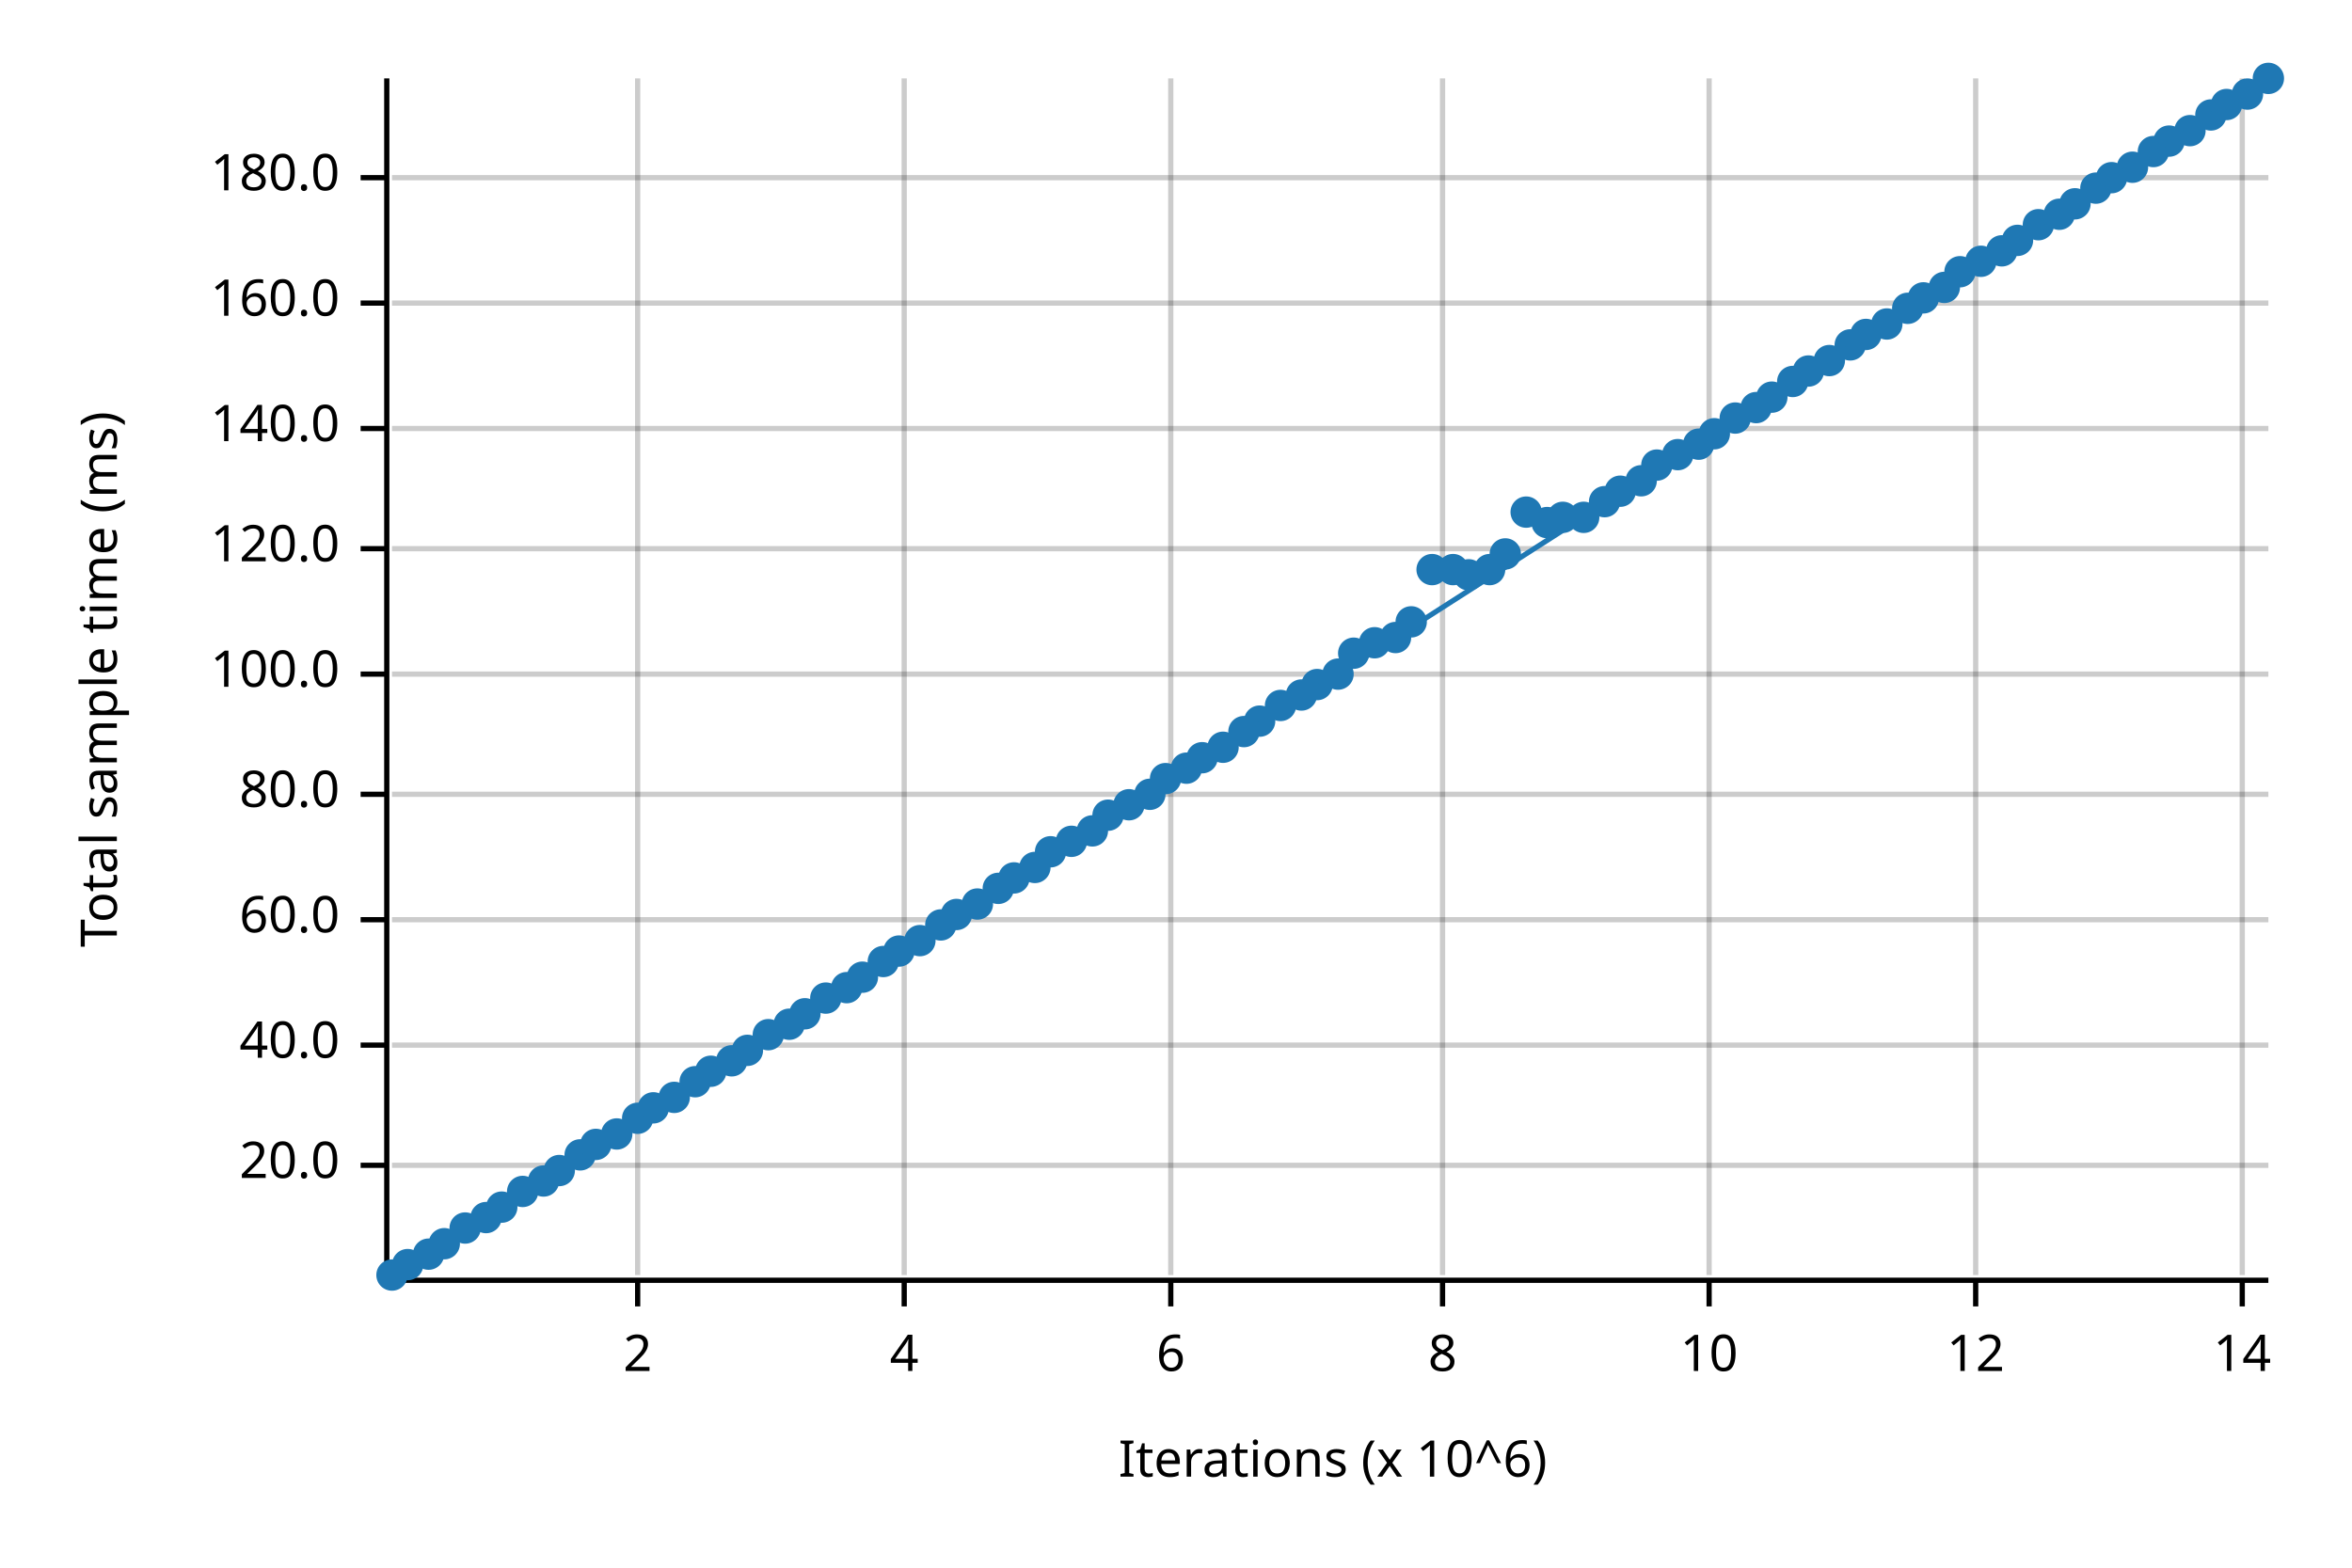
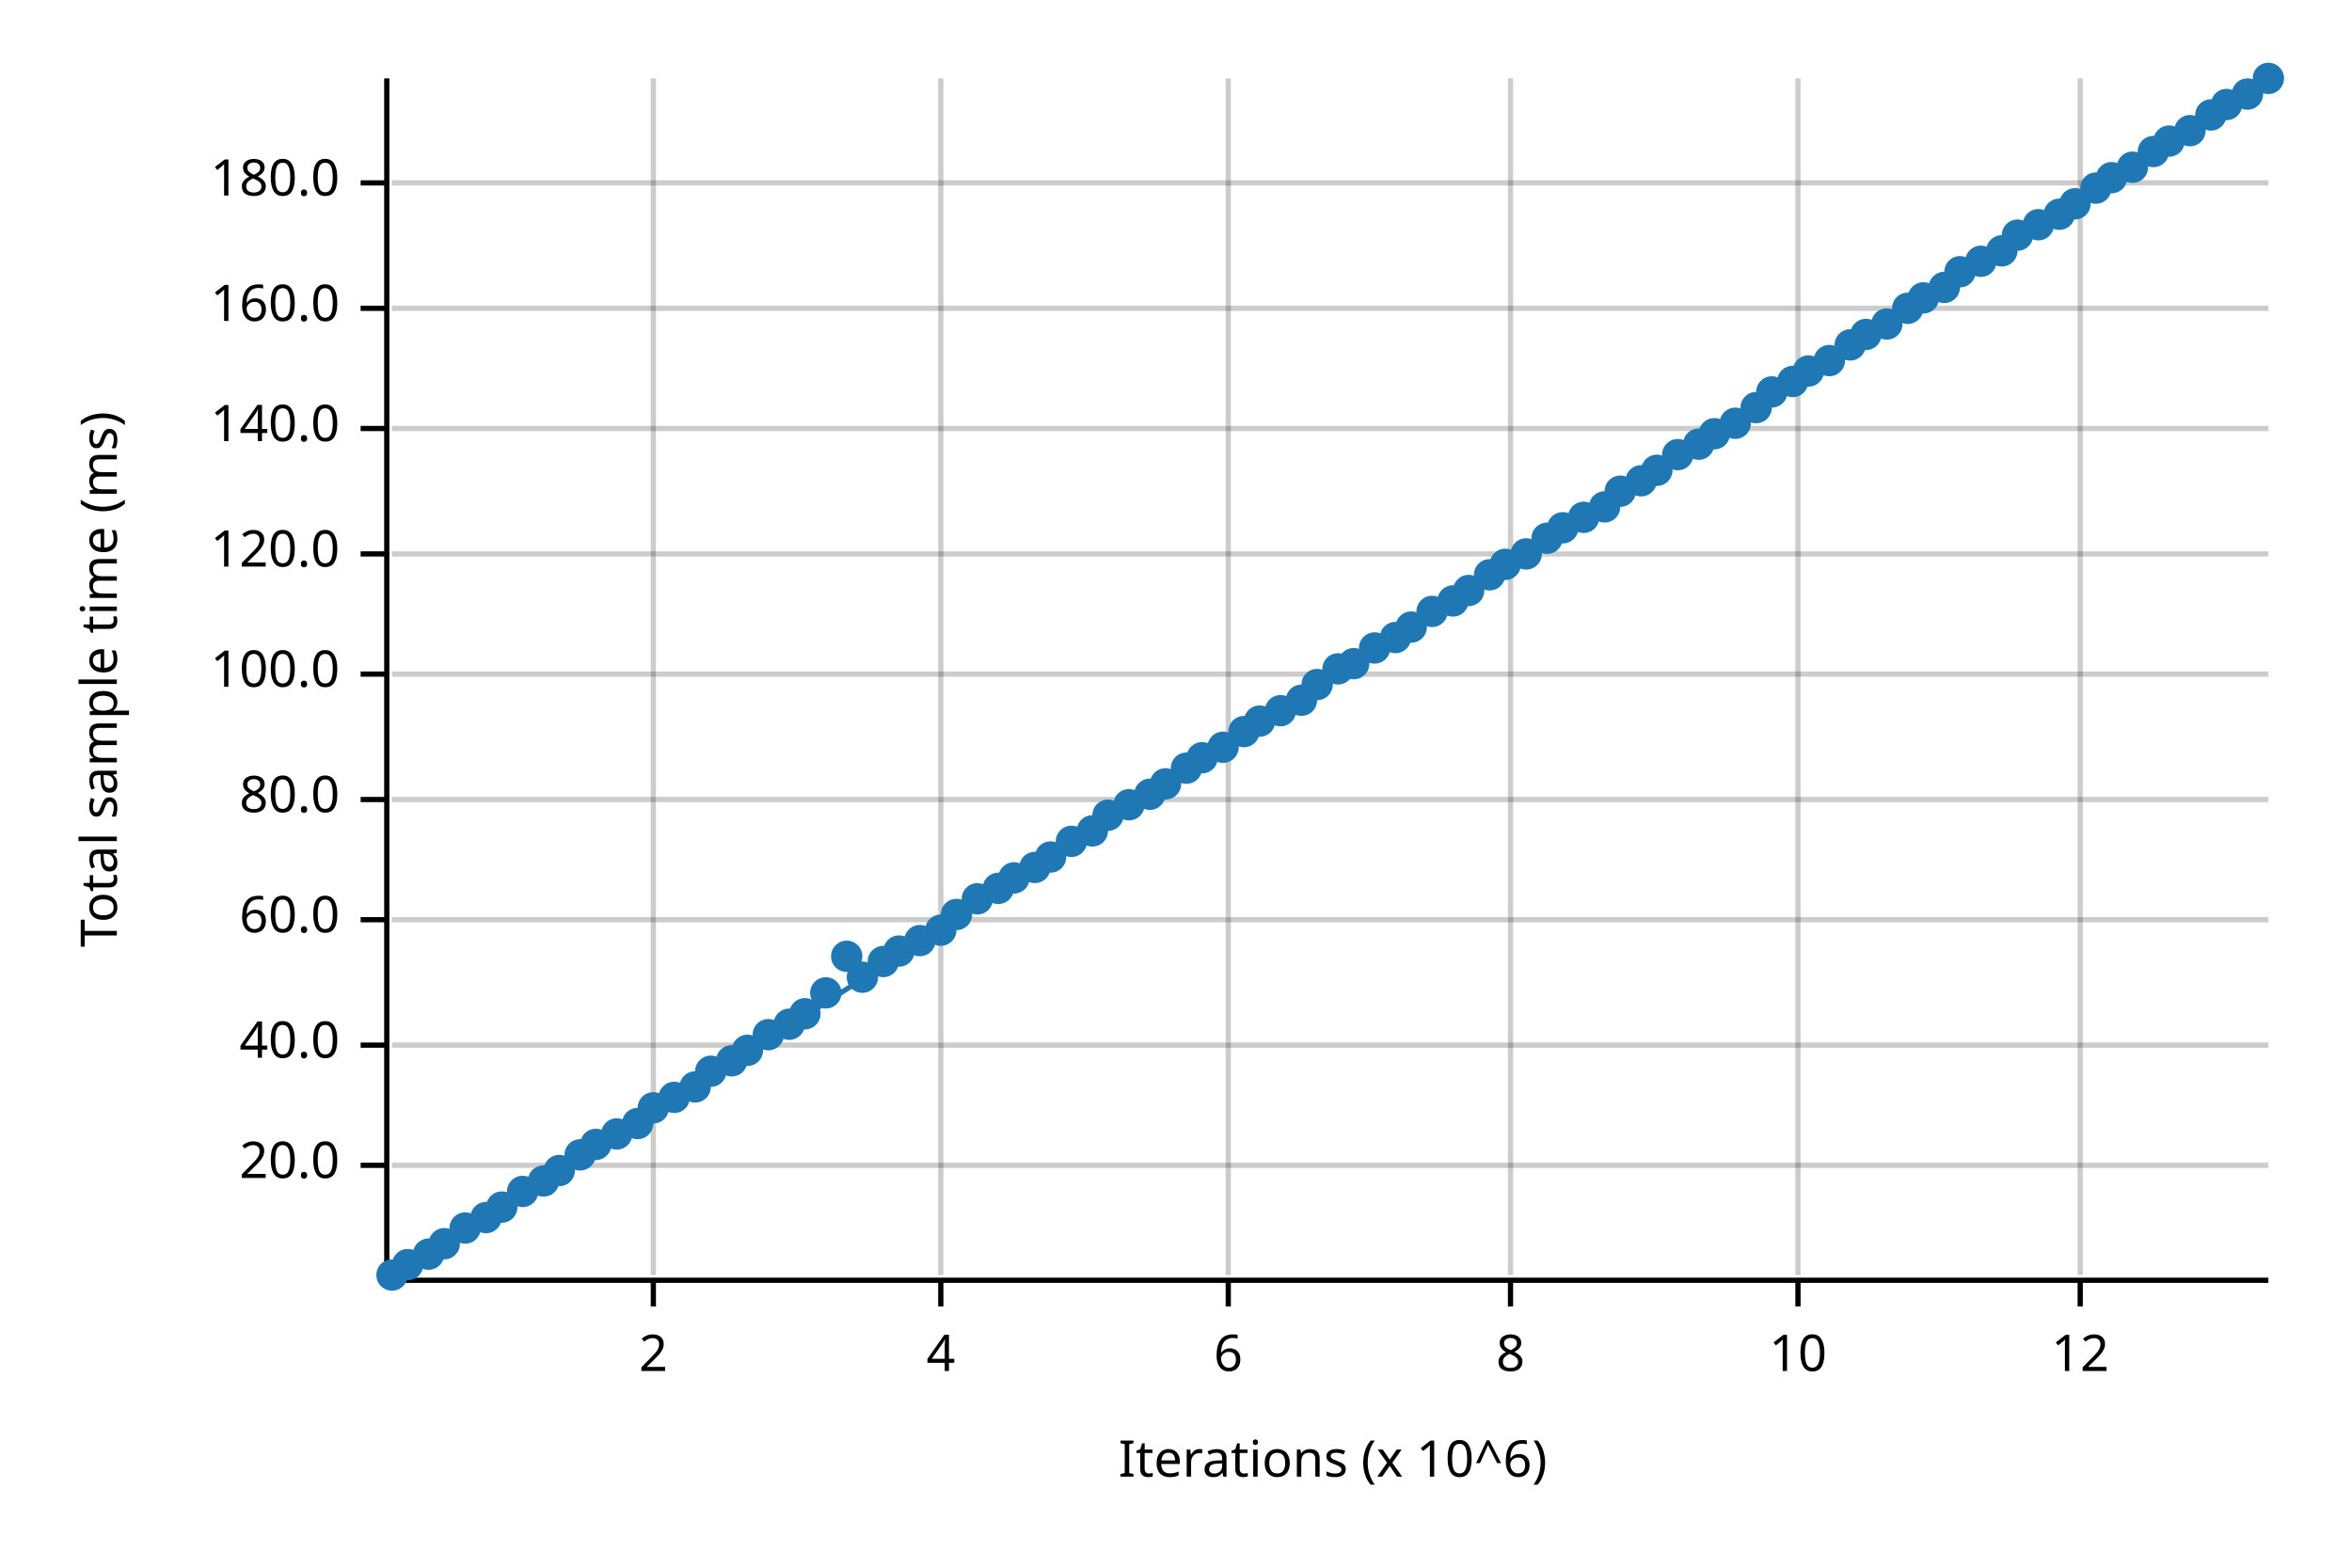
<svg xmlns="http://www.w3.org/2000/svg" width="450" height="300" viewBox="0 0 450 300">
  <text x="15" y="130" dy="0.76em" text-anchor="middle" font-family="sans-serif" font-size="9.677" opacity="1" fill="#000000" transform="rotate(270, 15, 130)">
Total sample time (ms)
</text>
  <text x="255" y="285" dy="-0.5ex" text-anchor="middle" font-family="sans-serif" font-size="9.677" opacity="1" fill="#000000">
Iterations (x 10^6)
</text>
-   <line opacity="0.2" stroke="#000000" stroke-width="1" x1="122" y1="244" x2="122" y2="15" />
-   <line opacity="0.2" stroke="#000000" stroke-width="1" x1="173" y1="244" x2="173" y2="15" />
-   <line opacity="0.2" stroke="#000000" stroke-width="1" x1="224" y1="244" x2="224" y2="15" />
-   <line opacity="0.2" stroke="#000000" stroke-width="1" x1="276" y1="244" x2="276" y2="15" />
-   <line opacity="0.2" stroke="#000000" stroke-width="1" x1="327" y1="244" x2="327" y2="15" />
-   <line opacity="0.2" stroke="#000000" stroke-width="1" x1="378" y1="244" x2="378" y2="15" />
-   <line opacity="0.2" stroke="#000000" stroke-width="1" x1="429" y1="244" x2="429" y2="15" />
+   <line opacity="0.2" stroke="#000000" stroke-width="1" x1="125" y1="244" x2="125" y2="15" />
+   <line opacity="0.2" stroke="#000000" stroke-width="1" x1="180" y1="244" x2="180" y2="15" />
+   <line opacity="0.2" stroke="#000000" stroke-width="1" x1="235" y1="244" x2="235" y2="15" />
+   <line opacity="0.2" stroke="#000000" stroke-width="1" x1="289" y1="244" x2="289" y2="15" />
+   <line opacity="0.2" stroke="#000000" stroke-width="1" x1="344" y1="244" x2="344" y2="15" />
+   <line opacity="0.2" stroke="#000000" stroke-width="1" x1="398" y1="244" x2="398" y2="15" />
  <line opacity="0.2" stroke="#000000" stroke-width="1" x1="75" y1="223" x2="434" y2="223" />
  <line opacity="0.2" stroke="#000000" stroke-width="1" x1="75" y1="200" x2="434" y2="200" />
  <line opacity="0.2" stroke="#000000" stroke-width="1" x1="75" y1="176" x2="434" y2="176" />
-   <line opacity="0.2" stroke="#000000" stroke-width="1" x1="75" y1="152" x2="434" y2="152" />
+   <line opacity="0.2" stroke="#000000" stroke-width="1" x1="75" y1="153" x2="434" y2="153" />
  <line opacity="0.2" stroke="#000000" stroke-width="1" x1="75" y1="129" x2="434" y2="129" />
-   <line opacity="0.2" stroke="#000000" stroke-width="1" x1="75" y1="105" x2="434" y2="105" />
+   <line opacity="0.2" stroke="#000000" stroke-width="1" x1="75" y1="106" x2="434" y2="106" />
  <line opacity="0.2" stroke="#000000" stroke-width="1" x1="75" y1="82" x2="434" y2="82" />
-   <line opacity="0.2" stroke="#000000" stroke-width="1" x1="75" y1="58" x2="434" y2="58" />
-   <line opacity="0.2" stroke="#000000" stroke-width="1" x1="75" y1="34" x2="434" y2="34" />
+   <line opacity="0.2" stroke="#000000" stroke-width="1" x1="75" y1="59" x2="434" y2="59" />
+   <line opacity="0.2" stroke="#000000" stroke-width="1" x1="75" y1="35" x2="434" y2="35" />
  <polyline fill="none" opacity="1" stroke="#000000" stroke-width="1" points="74,15 74,244 " />
  <text x="65" y="223" dy="0.5ex" text-anchor="end" font-family="sans-serif" font-size="9.677" opacity="1" fill="#000000">
20.0
</text>
  <polyline fill="none" opacity="1" stroke="#000000" stroke-width="1" points="69,223 74,223 " />
  <text x="65" y="200" dy="0.5ex" text-anchor="end" font-family="sans-serif" font-size="9.677" opacity="1" fill="#000000">
40.0
</text>
  <polyline fill="none" opacity="1" stroke="#000000" stroke-width="1" points="69,200 74,200 " />
  <text x="65" y="176" dy="0.5ex" text-anchor="end" font-family="sans-serif" font-size="9.677" opacity="1" fill="#000000">
60.0
</text>
  <polyline fill="none" opacity="1" stroke="#000000" stroke-width="1" points="69,176 74,176 " />
-   <text x="65" y="152" dy="0.5ex" text-anchor="end" font-family="sans-serif" font-size="9.677" opacity="1" fill="#000000">
+   <text x="65" y="153" dy="0.5ex" text-anchor="end" font-family="sans-serif" font-size="9.677" opacity="1" fill="#000000">
80.0
</text>
-   <polyline fill="none" opacity="1" stroke="#000000" stroke-width="1" points="69,152 74,152 " />
+   <polyline fill="none" opacity="1" stroke="#000000" stroke-width="1" points="69,153 74,153 " />
  <text x="65" y="129" dy="0.5ex" text-anchor="end" font-family="sans-serif" font-size="9.677" opacity="1" fill="#000000">
100.0
</text>
  <polyline fill="none" opacity="1" stroke="#000000" stroke-width="1" points="69,129 74,129 " />
-   <text x="65" y="105" dy="0.5ex" text-anchor="end" font-family="sans-serif" font-size="9.677" opacity="1" fill="#000000">
+   <text x="65" y="106" dy="0.5ex" text-anchor="end" font-family="sans-serif" font-size="9.677" opacity="1" fill="#000000">
120.0
</text>
-   <polyline fill="none" opacity="1" stroke="#000000" stroke-width="1" points="69,105 74,105 " />
+   <polyline fill="none" opacity="1" stroke="#000000" stroke-width="1" points="69,106 74,106 " />
  <text x="65" y="82" dy="0.5ex" text-anchor="end" font-family="sans-serif" font-size="9.677" opacity="1" fill="#000000">
140.0
</text>
  <polyline fill="none" opacity="1" stroke="#000000" stroke-width="1" points="69,82 74,82 " />
-   <text x="65" y="58" dy="0.5ex" text-anchor="end" font-family="sans-serif" font-size="9.677" opacity="1" fill="#000000">
+   <text x="65" y="59" dy="0.5ex" text-anchor="end" font-family="sans-serif" font-size="9.677" opacity="1" fill="#000000">
160.0
</text>
-   <polyline fill="none" opacity="1" stroke="#000000" stroke-width="1" points="69,58 74,58 " />
-   <text x="65" y="34" dy="0.5ex" text-anchor="end" font-family="sans-serif" font-size="9.677" opacity="1" fill="#000000">
+   <polyline fill="none" opacity="1" stroke="#000000" stroke-width="1" points="69,59 74,59 " />
+   <text x="65" y="35" dy="0.5ex" text-anchor="end" font-family="sans-serif" font-size="9.677" opacity="1" fill="#000000">
180.0
</text>
-   <polyline fill="none" opacity="1" stroke="#000000" stroke-width="1" points="69,34 74,34 " />
+   <polyline fill="none" opacity="1" stroke="#000000" stroke-width="1" points="69,35 74,35 " />
  <polyline fill="none" opacity="1" stroke="#000000" stroke-width="1" points="75,245 434,245 " />
-   <text x="122" y="255" dy="0.76em" text-anchor="middle" font-family="sans-serif" font-size="9.677" opacity="1" fill="#000000">
+   <text x="125" y="255" dy="0.76em" text-anchor="middle" font-family="sans-serif" font-size="9.677" opacity="1" fill="#000000">
2
</text>
-   <polyline fill="none" opacity="1" stroke="#000000" stroke-width="1" points="122,245 122,250 " />
-   <text x="173" y="255" dy="0.76em" text-anchor="middle" font-family="sans-serif" font-size="9.677" opacity="1" fill="#000000">
+   <polyline fill="none" opacity="1" stroke="#000000" stroke-width="1" points="125,245 125,250 " />
+   <text x="180" y="255" dy="0.76em" text-anchor="middle" font-family="sans-serif" font-size="9.677" opacity="1" fill="#000000">
4
</text>
-   <polyline fill="none" opacity="1" stroke="#000000" stroke-width="1" points="173,245 173,250 " />
-   <text x="224" y="255" dy="0.76em" text-anchor="middle" font-family="sans-serif" font-size="9.677" opacity="1" fill="#000000">
+   <polyline fill="none" opacity="1" stroke="#000000" stroke-width="1" points="180,245 180,250 " />
+   <text x="235" y="255" dy="0.76em" text-anchor="middle" font-family="sans-serif" font-size="9.677" opacity="1" fill="#000000">
6
</text>
-   <polyline fill="none" opacity="1" stroke="#000000" stroke-width="1" points="224,245 224,250 " />
-   <text x="276" y="255" dy="0.76em" text-anchor="middle" font-family="sans-serif" font-size="9.677" opacity="1" fill="#000000">
+   <polyline fill="none" opacity="1" stroke="#000000" stroke-width="1" points="235,245 235,250 " />
+   <text x="289" y="255" dy="0.76em" text-anchor="middle" font-family="sans-serif" font-size="9.677" opacity="1" fill="#000000">
8
</text>
-   <polyline fill="none" opacity="1" stroke="#000000" stroke-width="1" points="276,245 276,250 " />
-   <text x="327" y="255" dy="0.76em" text-anchor="middle" font-family="sans-serif" font-size="9.677" opacity="1" fill="#000000">
+   <polyline fill="none" opacity="1" stroke="#000000" stroke-width="1" points="289,245 289,250 " />
+   <text x="344" y="255" dy="0.76em" text-anchor="middle" font-family="sans-serif" font-size="9.677" opacity="1" fill="#000000">
10
</text>
-   <polyline fill="none" opacity="1" stroke="#000000" stroke-width="1" points="327,245 327,250 " />
-   <text x="378" y="255" dy="0.76em" text-anchor="middle" font-family="sans-serif" font-size="9.677" opacity="1" fill="#000000">
+   <polyline fill="none" opacity="1" stroke="#000000" stroke-width="1" points="344,245 344,250 " />
+   <text x="398" y="255" dy="0.76em" text-anchor="middle" font-family="sans-serif" font-size="9.677" opacity="1" fill="#000000">
12
</text>
-   <polyline fill="none" opacity="1" stroke="#000000" stroke-width="1" points="378,245 378,250 " />
-   <text x="429" y="255" dy="0.76em" text-anchor="middle" font-family="sans-serif" font-size="9.677" opacity="1" fill="#000000">
- 14
- </text>
-   <polyline fill="none" opacity="1" stroke="#000000" stroke-width="1" points="429,245 429,250 " />
+   <polyline fill="none" opacity="1" stroke="#000000" stroke-width="1" points="398,245 398,250 " />
  <circle cx="75" cy="244" r="3" opacity="1" fill="#1F78B4" stroke="none" stroke-width="1" />
  <circle cx="78" cy="242" r="3" opacity="1" fill="#1F78B4" stroke="none" stroke-width="1" />
  <circle cx="82" cy="240" r="3" opacity="1" fill="#1F78B4" stroke="none" stroke-width="1" />
  <circle cx="85" cy="238" r="3" opacity="1" fill="#1F78B4" stroke="none" stroke-width="1" />
  <circle cx="89" cy="235" r="3" opacity="1" fill="#1F78B4" stroke="none" stroke-width="1" />
  <circle cx="93" cy="233" r="3" opacity="1" fill="#1F78B4" stroke="none" stroke-width="1" />
  <circle cx="96" cy="231" r="3" opacity="1" fill="#1F78B4" stroke="none" stroke-width="1" />
  <circle cx="100" cy="228" r="3" opacity="1" fill="#1F78B4" stroke="none" stroke-width="1" />
  <circle cx="104" cy="226" r="3" opacity="1" fill="#1F78B4" stroke="none" stroke-width="1" />
  <circle cx="107" cy="224" r="3" opacity="1" fill="#1F78B4" stroke="none" stroke-width="1" />
  <circle cx="111" cy="221" r="3" opacity="1" fill="#1F78B4" stroke="none" stroke-width="1" />
  <circle cx="114" cy="219" r="3" opacity="1" fill="#1F78B4" stroke="none" stroke-width="1" />
  <circle cx="118" cy="217" r="3" opacity="1" fill="#1F78B4" stroke="none" stroke-width="1" />
-   <circle cx="122" cy="214" r="3" opacity="1" fill="#1F78B4" stroke="none" stroke-width="1" />
+   <circle cx="122" cy="215" r="3" opacity="1" fill="#1F78B4" stroke="none" stroke-width="1" />
  <circle cx="125" cy="212" r="3" opacity="1" fill="#1F78B4" stroke="none" stroke-width="1" />
  <circle cx="129" cy="210" r="3" opacity="1" fill="#1F78B4" stroke="none" stroke-width="1" />
-   <circle cx="133" cy="207" r="3" opacity="1" fill="#1F78B4" stroke="none" stroke-width="1" />
+   <circle cx="133" cy="208" r="3" opacity="1" fill="#1F78B4" stroke="none" stroke-width="1" />
  <circle cx="136" cy="205" r="3" opacity="1" fill="#1F78B4" stroke="none" stroke-width="1" />
  <circle cx="140" cy="203" r="3" opacity="1" fill="#1F78B4" stroke="none" stroke-width="1" />
  <circle cx="143" cy="201" r="3" opacity="1" fill="#1F78B4" stroke="none" stroke-width="1" />
  <circle cx="147" cy="198" r="3" opacity="1" fill="#1F78B4" stroke="none" stroke-width="1" />
  <circle cx="151" cy="196" r="3" opacity="1" fill="#1F78B4" stroke="none" stroke-width="1" />
  <circle cx="154" cy="194" r="3" opacity="1" fill="#1F78B4" stroke="none" stroke-width="1" />
-   <circle cx="158" cy="191" r="3" opacity="1" fill="#1F78B4" stroke="none" stroke-width="1" />
-   <circle cx="162" cy="189" r="3" opacity="1" fill="#1F78B4" stroke="none" stroke-width="1" />
+   <circle cx="158" cy="190" r="3" opacity="1" fill="#1F78B4" stroke="none" stroke-width="1" />
+   <circle cx="162" cy="183" r="3" opacity="1" fill="#1F78B4" stroke="none" stroke-width="1" />
  <circle cx="165" cy="187" r="3" opacity="1" fill="#1F78B4" stroke="none" stroke-width="1" />
  <circle cx="169" cy="184" r="3" opacity="1" fill="#1F78B4" stroke="none" stroke-width="1" />
  <circle cx="172" cy="182" r="3" opacity="1" fill="#1F78B4" stroke="none" stroke-width="1" />
  <circle cx="176" cy="180" r="3" opacity="1" fill="#1F78B4" stroke="none" stroke-width="1" />
-   <circle cx="180" cy="177" r="3" opacity="1" fill="#1F78B4" stroke="none" stroke-width="1" />
+   <circle cx="180" cy="178" r="3" opacity="1" fill="#1F78B4" stroke="none" stroke-width="1" />
  <circle cx="183" cy="175" r="3" opacity="1" fill="#1F78B4" stroke="none" stroke-width="1" />
-   <circle cx="187" cy="173" r="3" opacity="1" fill="#1F78B4" stroke="none" stroke-width="1" />
+   <circle cx="187" cy="172" r="3" opacity="1" fill="#1F78B4" stroke="none" stroke-width="1" />
  <circle cx="191" cy="170" r="3" opacity="1" fill="#1F78B4" stroke="none" stroke-width="1" />
  <circle cx="194" cy="168" r="3" opacity="1" fill="#1F78B4" stroke="none" stroke-width="1" />
  <circle cx="198" cy="166" r="3" opacity="1" fill="#1F78B4" stroke="none" stroke-width="1" />
-   <circle cx="201" cy="163" r="3" opacity="1" fill="#1F78B4" stroke="none" stroke-width="1" />
+   <circle cx="201" cy="164" r="3" opacity="1" fill="#1F78B4" stroke="none" stroke-width="1" />
  <circle cx="205" cy="161" r="3" opacity="1" fill="#1F78B4" stroke="none" stroke-width="1" />
  <circle cx="209" cy="159" r="3" opacity="1" fill="#1F78B4" stroke="none" stroke-width="1" />
  <circle cx="212" cy="156" r="3" opacity="1" fill="#1F78B4" stroke="none" stroke-width="1" />
  <circle cx="216" cy="154" r="3" opacity="1" fill="#1F78B4" stroke="none" stroke-width="1" />
  <circle cx="220" cy="152" r="3" opacity="1" fill="#1F78B4" stroke="none" stroke-width="1" />
-   <circle cx="223" cy="149" r="3" opacity="1" fill="#1F78B4" stroke="none" stroke-width="1" />
+   <circle cx="223" cy="150" r="3" opacity="1" fill="#1F78B4" stroke="none" stroke-width="1" />
  <circle cx="227" cy="147" r="3" opacity="1" fill="#1F78B4" stroke="none" stroke-width="1" />
  <circle cx="230" cy="145" r="3" opacity="1" fill="#1F78B4" stroke="none" stroke-width="1" />
  <circle cx="234" cy="143" r="3" opacity="1" fill="#1F78B4" stroke="none" stroke-width="1" />
  <circle cx="238" cy="140" r="3" opacity="1" fill="#1F78B4" stroke="none" stroke-width="1" />
  <circle cx="241" cy="138" r="3" opacity="1" fill="#1F78B4" stroke="none" stroke-width="1" />
-   <circle cx="245" cy="135" r="3" opacity="1" fill="#1F78B4" stroke="none" stroke-width="1" />
-   <circle cx="249" cy="133" r="3" opacity="1" fill="#1F78B4" stroke="none" stroke-width="1" />
+   <circle cx="245" cy="136" r="3" opacity="1" fill="#1F78B4" stroke="none" stroke-width="1" />
+   <circle cx="249" cy="134" r="3" opacity="1" fill="#1F78B4" stroke="none" stroke-width="1" />
  <circle cx="252" cy="131" r="3" opacity="1" fill="#1F78B4" stroke="none" stroke-width="1" />
-   <circle cx="256" cy="129" r="3" opacity="1" fill="#1F78B4" stroke="none" stroke-width="1" />
-   <circle cx="259" cy="125" r="3" opacity="1" fill="#1F78B4" stroke="none" stroke-width="1" />
-   <circle cx="263" cy="123" r="3" opacity="1" fill="#1F78B4" stroke="none" stroke-width="1" />
+   <circle cx="256" cy="128" r="3" opacity="1" fill="#1F78B4" stroke="none" stroke-width="1" />
+   <circle cx="259" cy="127" r="3" opacity="1" fill="#1F78B4" stroke="none" stroke-width="1" />
+   <circle cx="263" cy="124" r="3" opacity="1" fill="#1F78B4" stroke="none" stroke-width="1" />
  <circle cx="267" cy="122" r="3" opacity="1" fill="#1F78B4" stroke="none" stroke-width="1" />
-   <circle cx="270" cy="119" r="3" opacity="1" fill="#1F78B4" stroke="none" stroke-width="1" />
-   <circle cx="274" cy="109" r="3" opacity="1" fill="#1F78B4" stroke="none" stroke-width="1" />
-   <circle cx="278" cy="109" r="3" opacity="1" fill="#1F78B4" stroke="none" stroke-width="1" />
-   <circle cx="281" cy="110" r="3" opacity="1" fill="#1F78B4" stroke="none" stroke-width="1" />
-   <circle cx="285" cy="109" r="3" opacity="1" fill="#1F78B4" stroke="none" stroke-width="1" />
-   <circle cx="288" cy="106" r="3" opacity="1" fill="#1F78B4" stroke="none" stroke-width="1" />
-   <circle cx="292" cy="98" r="3" opacity="1" fill="#1F78B4" stroke="none" stroke-width="1" />
-   <circle cx="296" cy="100" r="3" opacity="1" fill="#1F78B4" stroke="none" stroke-width="1" />
-   <circle cx="299" cy="99" r="3" opacity="1" fill="#1F78B4" stroke="none" stroke-width="1" />
+   <circle cx="270" cy="120" r="3" opacity="1" fill="#1F78B4" stroke="none" stroke-width="1" />
+   <circle cx="274" cy="117" r="3" opacity="1" fill="#1F78B4" stroke="none" stroke-width="1" />
+   <circle cx="278" cy="115" r="3" opacity="1" fill="#1F78B4" stroke="none" stroke-width="1" />
+   <circle cx="281" cy="113" r="3" opacity="1" fill="#1F78B4" stroke="none" stroke-width="1" />
+   <circle cx="285" cy="110" r="3" opacity="1" fill="#1F78B4" stroke="none" stroke-width="1" />
+   <circle cx="288" cy="108" r="3" opacity="1" fill="#1F78B4" stroke="none" stroke-width="1" />
+   <circle cx="292" cy="106" r="3" opacity="1" fill="#1F78B4" stroke="none" stroke-width="1" />
+   <circle cx="296" cy="103" r="3" opacity="1" fill="#1F78B4" stroke="none" stroke-width="1" />
+   <circle cx="299" cy="101" r="3" opacity="1" fill="#1F78B4" stroke="none" stroke-width="1" />
  <circle cx="303" cy="99" r="3" opacity="1" fill="#1F78B4" stroke="none" stroke-width="1" />
-   <circle cx="307" cy="96" r="3" opacity="1" fill="#1F78B4" stroke="none" stroke-width="1" />
+   <circle cx="307" cy="97" r="3" opacity="1" fill="#1F78B4" stroke="none" stroke-width="1" />
  <circle cx="310" cy="94" r="3" opacity="1" fill="#1F78B4" stroke="none" stroke-width="1" />
  <circle cx="314" cy="92" r="3" opacity="1" fill="#1F78B4" stroke="none" stroke-width="1" />
-   <circle cx="317" cy="89" r="3" opacity="1" fill="#1F78B4" stroke="none" stroke-width="1" />
+   <circle cx="317" cy="90" r="3" opacity="1" fill="#1F78B4" stroke="none" stroke-width="1" />
  <circle cx="321" cy="87" r="3" opacity="1" fill="#1F78B4" stroke="none" stroke-width="1" />
  <circle cx="325" cy="85" r="3" opacity="1" fill="#1F78B4" stroke="none" stroke-width="1" />
  <circle cx="328" cy="83" r="3" opacity="1" fill="#1F78B4" stroke="none" stroke-width="1" />
-   <circle cx="332" cy="80" r="3" opacity="1" fill="#1F78B4" stroke="none" stroke-width="1" />
+   <circle cx="332" cy="81" r="3" opacity="1" fill="#1F78B4" stroke="none" stroke-width="1" />
  <circle cx="336" cy="78" r="3" opacity="1" fill="#1F78B4" stroke="none" stroke-width="1" />
-   <circle cx="339" cy="76" r="3" opacity="1" fill="#1F78B4" stroke="none" stroke-width="1" />
+   <circle cx="339" cy="75" r="3" opacity="1" fill="#1F78B4" stroke="none" stroke-width="1" />
  <circle cx="343" cy="73" r="3" opacity="1" fill="#1F78B4" stroke="none" stroke-width="1" />
  <circle cx="346" cy="71" r="3" opacity="1" fill="#1F78B4" stroke="none" stroke-width="1" />
  <circle cx="350" cy="69" r="3" opacity="1" fill="#1F78B4" stroke="none" stroke-width="1" />
  <circle cx="354" cy="66" r="3" opacity="1" fill="#1F78B4" stroke="none" stroke-width="1" />
  <circle cx="357" cy="64" r="3" opacity="1" fill="#1F78B4" stroke="none" stroke-width="1" />
  <circle cx="361" cy="62" r="3" opacity="1" fill="#1F78B4" stroke="none" stroke-width="1" />
  <circle cx="365" cy="59" r="3" opacity="1" fill="#1F78B4" stroke="none" stroke-width="1" />
  <circle cx="368" cy="57" r="3" opacity="1" fill="#1F78B4" stroke="none" stroke-width="1" />
  <circle cx="372" cy="55" r="3" opacity="1" fill="#1F78B4" stroke="none" stroke-width="1" />
  <circle cx="375" cy="52" r="3" opacity="1" fill="#1F78B4" stroke="none" stroke-width="1" />
  <circle cx="379" cy="50" r="3" opacity="1" fill="#1F78B4" stroke="none" stroke-width="1" />
  <circle cx="383" cy="48" r="3" opacity="1" fill="#1F78B4" stroke="none" stroke-width="1" />
-   <circle cx="386" cy="46" r="3" opacity="1" fill="#1F78B4" stroke="none" stroke-width="1" />
+   <circle cx="386" cy="45" r="3" opacity="1" fill="#1F78B4" stroke="none" stroke-width="1" />
  <circle cx="390" cy="43" r="3" opacity="1" fill="#1F78B4" stroke="none" stroke-width="1" />
  <circle cx="394" cy="41" r="3" opacity="1" fill="#1F78B4" stroke="none" stroke-width="1" />
  <circle cx="397" cy="39" r="3" opacity="1" fill="#1F78B4" stroke="none" stroke-width="1" />
  <circle cx="401" cy="36" r="3" opacity="1" fill="#1F78B4" stroke="none" stroke-width="1" />
  <circle cx="404" cy="34" r="3" opacity="1" fill="#1F78B4" stroke="none" stroke-width="1" />
  <circle cx="408" cy="32" r="3" opacity="1" fill="#1F78B4" stroke="none" stroke-width="1" />
  <circle cx="412" cy="29" r="3" opacity="1" fill="#1F78B4" stroke="none" stroke-width="1" />
  <circle cx="415" cy="27" r="3" opacity="1" fill="#1F78B4" stroke="none" stroke-width="1" />
  <circle cx="419" cy="25" r="3" opacity="1" fill="#1F78B4" stroke="none" stroke-width="1" />
  <circle cx="423" cy="22" r="3" opacity="1" fill="#1F78B4" stroke="none" stroke-width="1" />
  <circle cx="426" cy="20" r="3" opacity="1" fill="#1F78B4" stroke="none" stroke-width="1" />
  <circle cx="430" cy="18" r="3" opacity="1" fill="#1F78B4" stroke="none" stroke-width="1" />
  <circle cx="434" cy="15" r="3" opacity="1" fill="#1F78B4" stroke="none" stroke-width="1" />
  <polyline fill="none" opacity="1" stroke="#1F78B4" stroke-width="1" points="75,245 434,15 " />
  <polygon opacity="0.25" fill="#1F78B4" points="75,245 434,15 434,15 " />
</svg>
